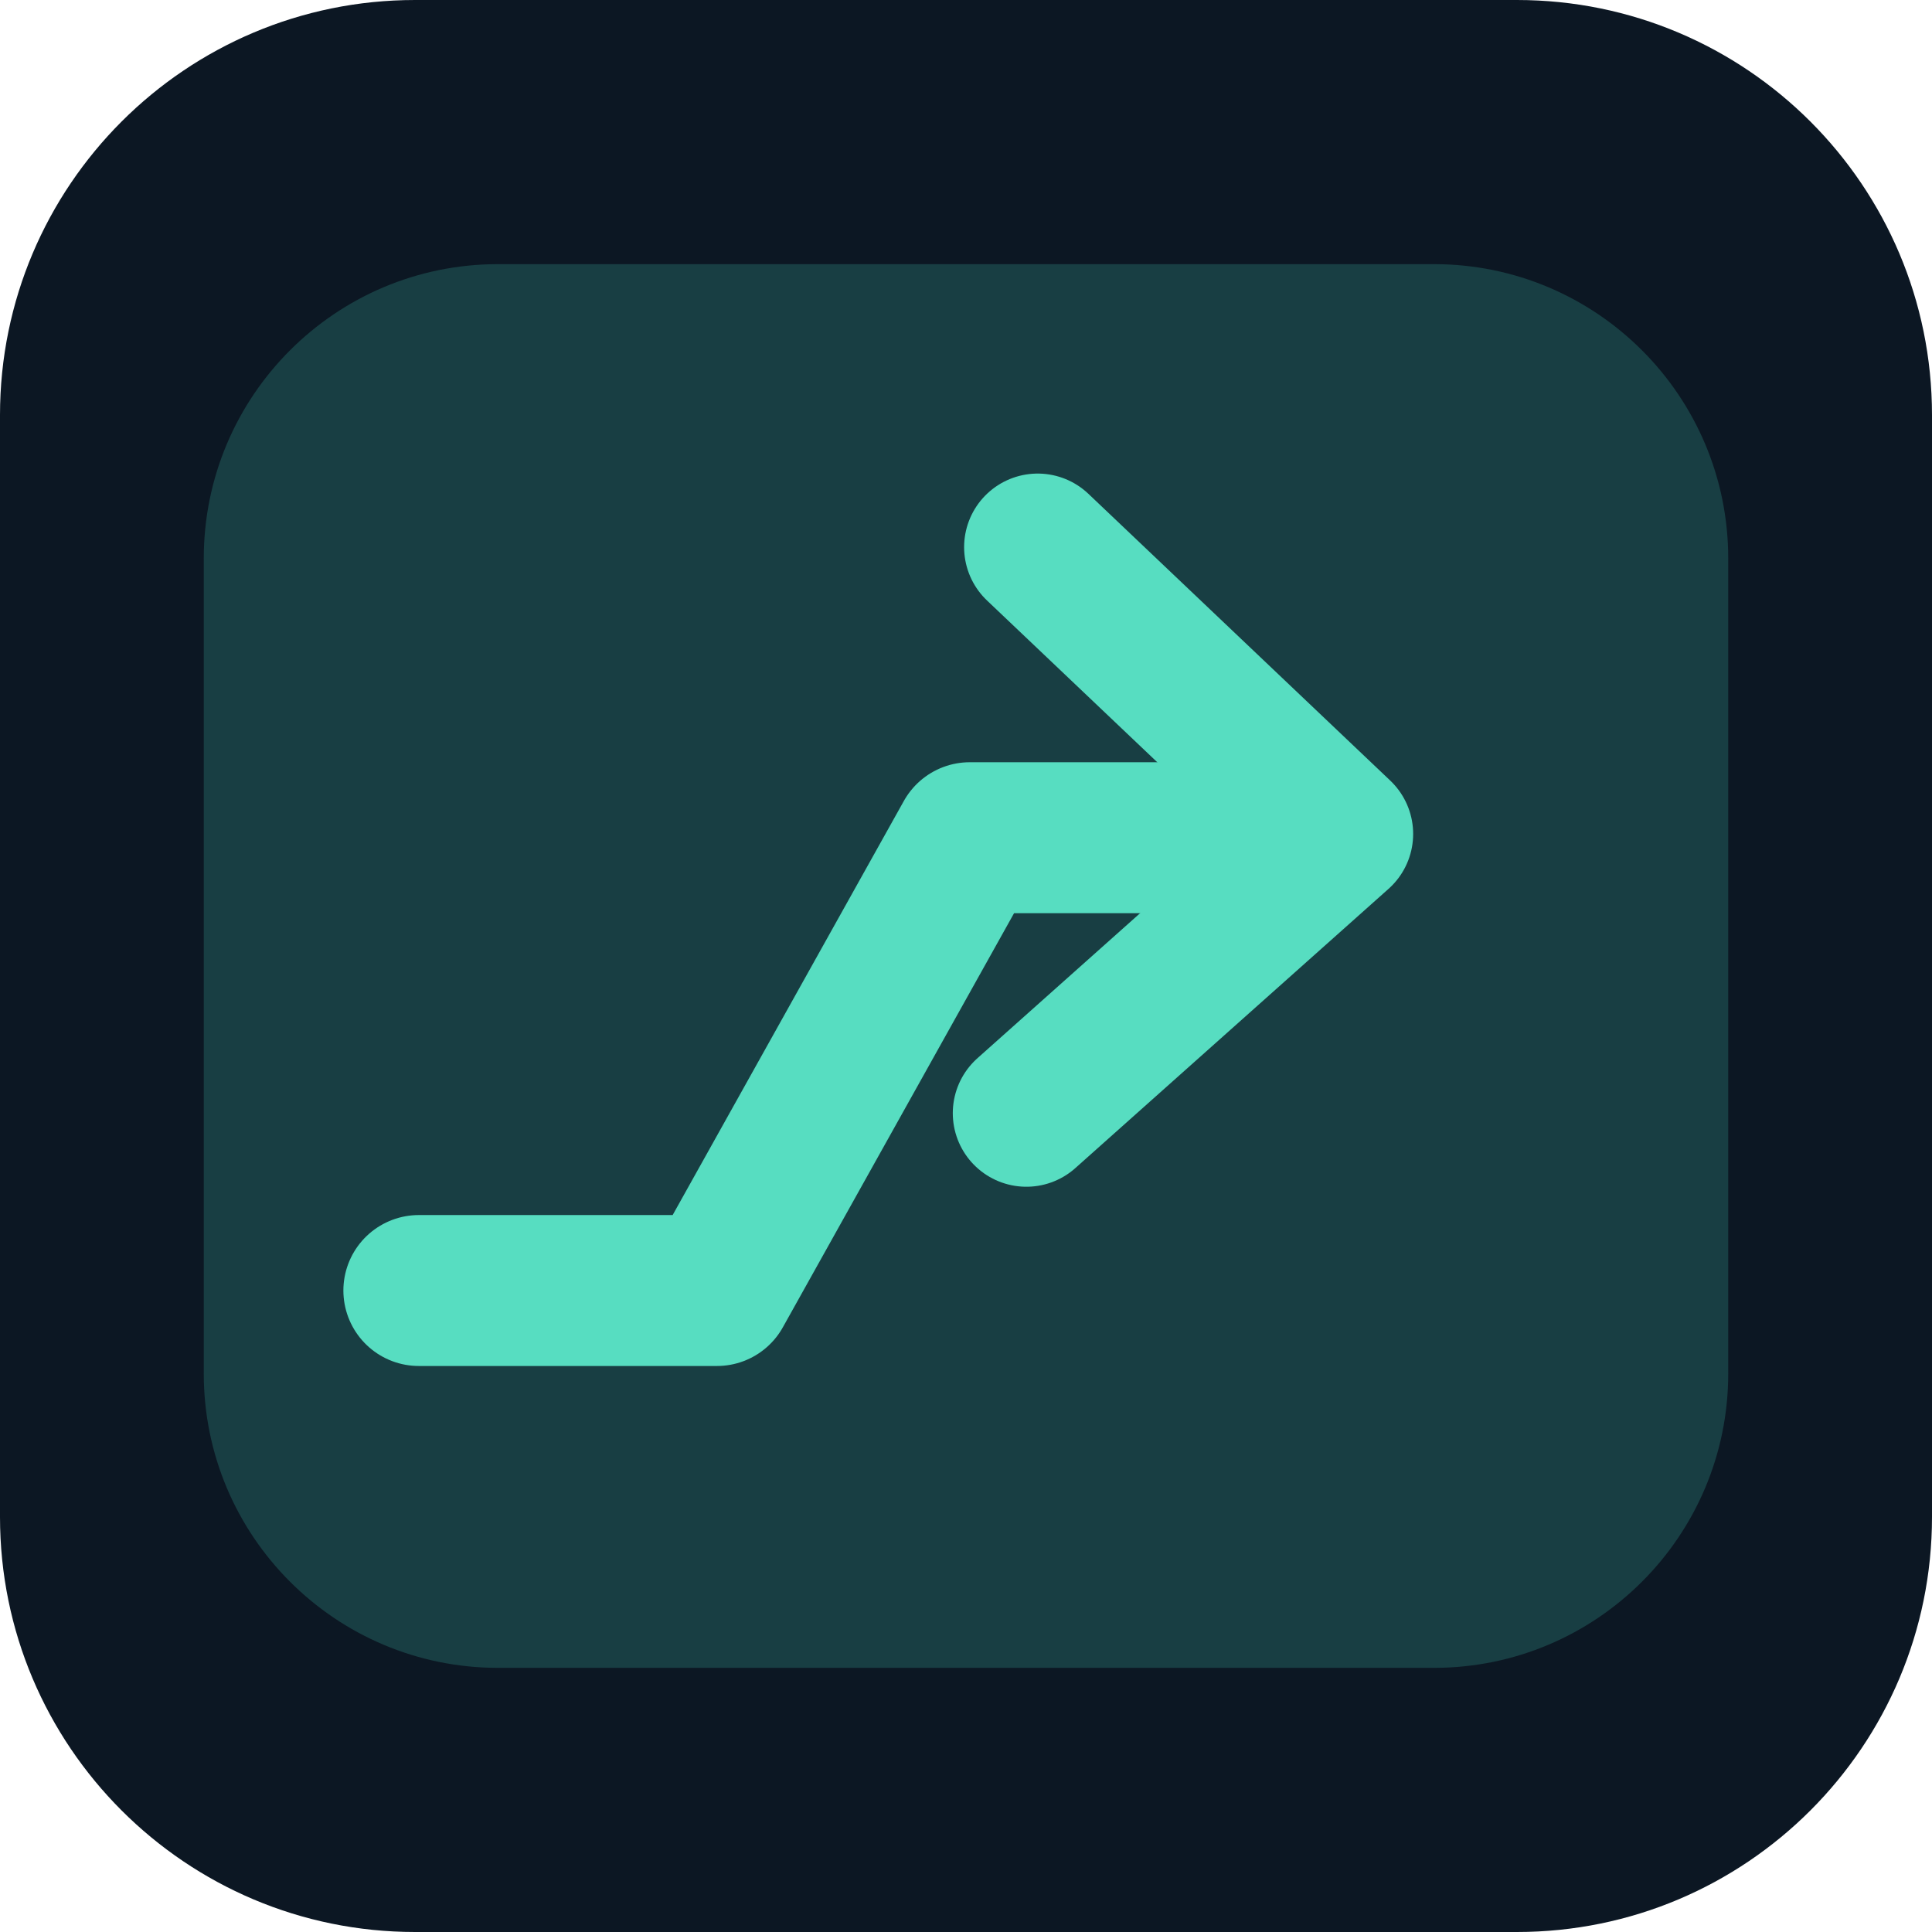
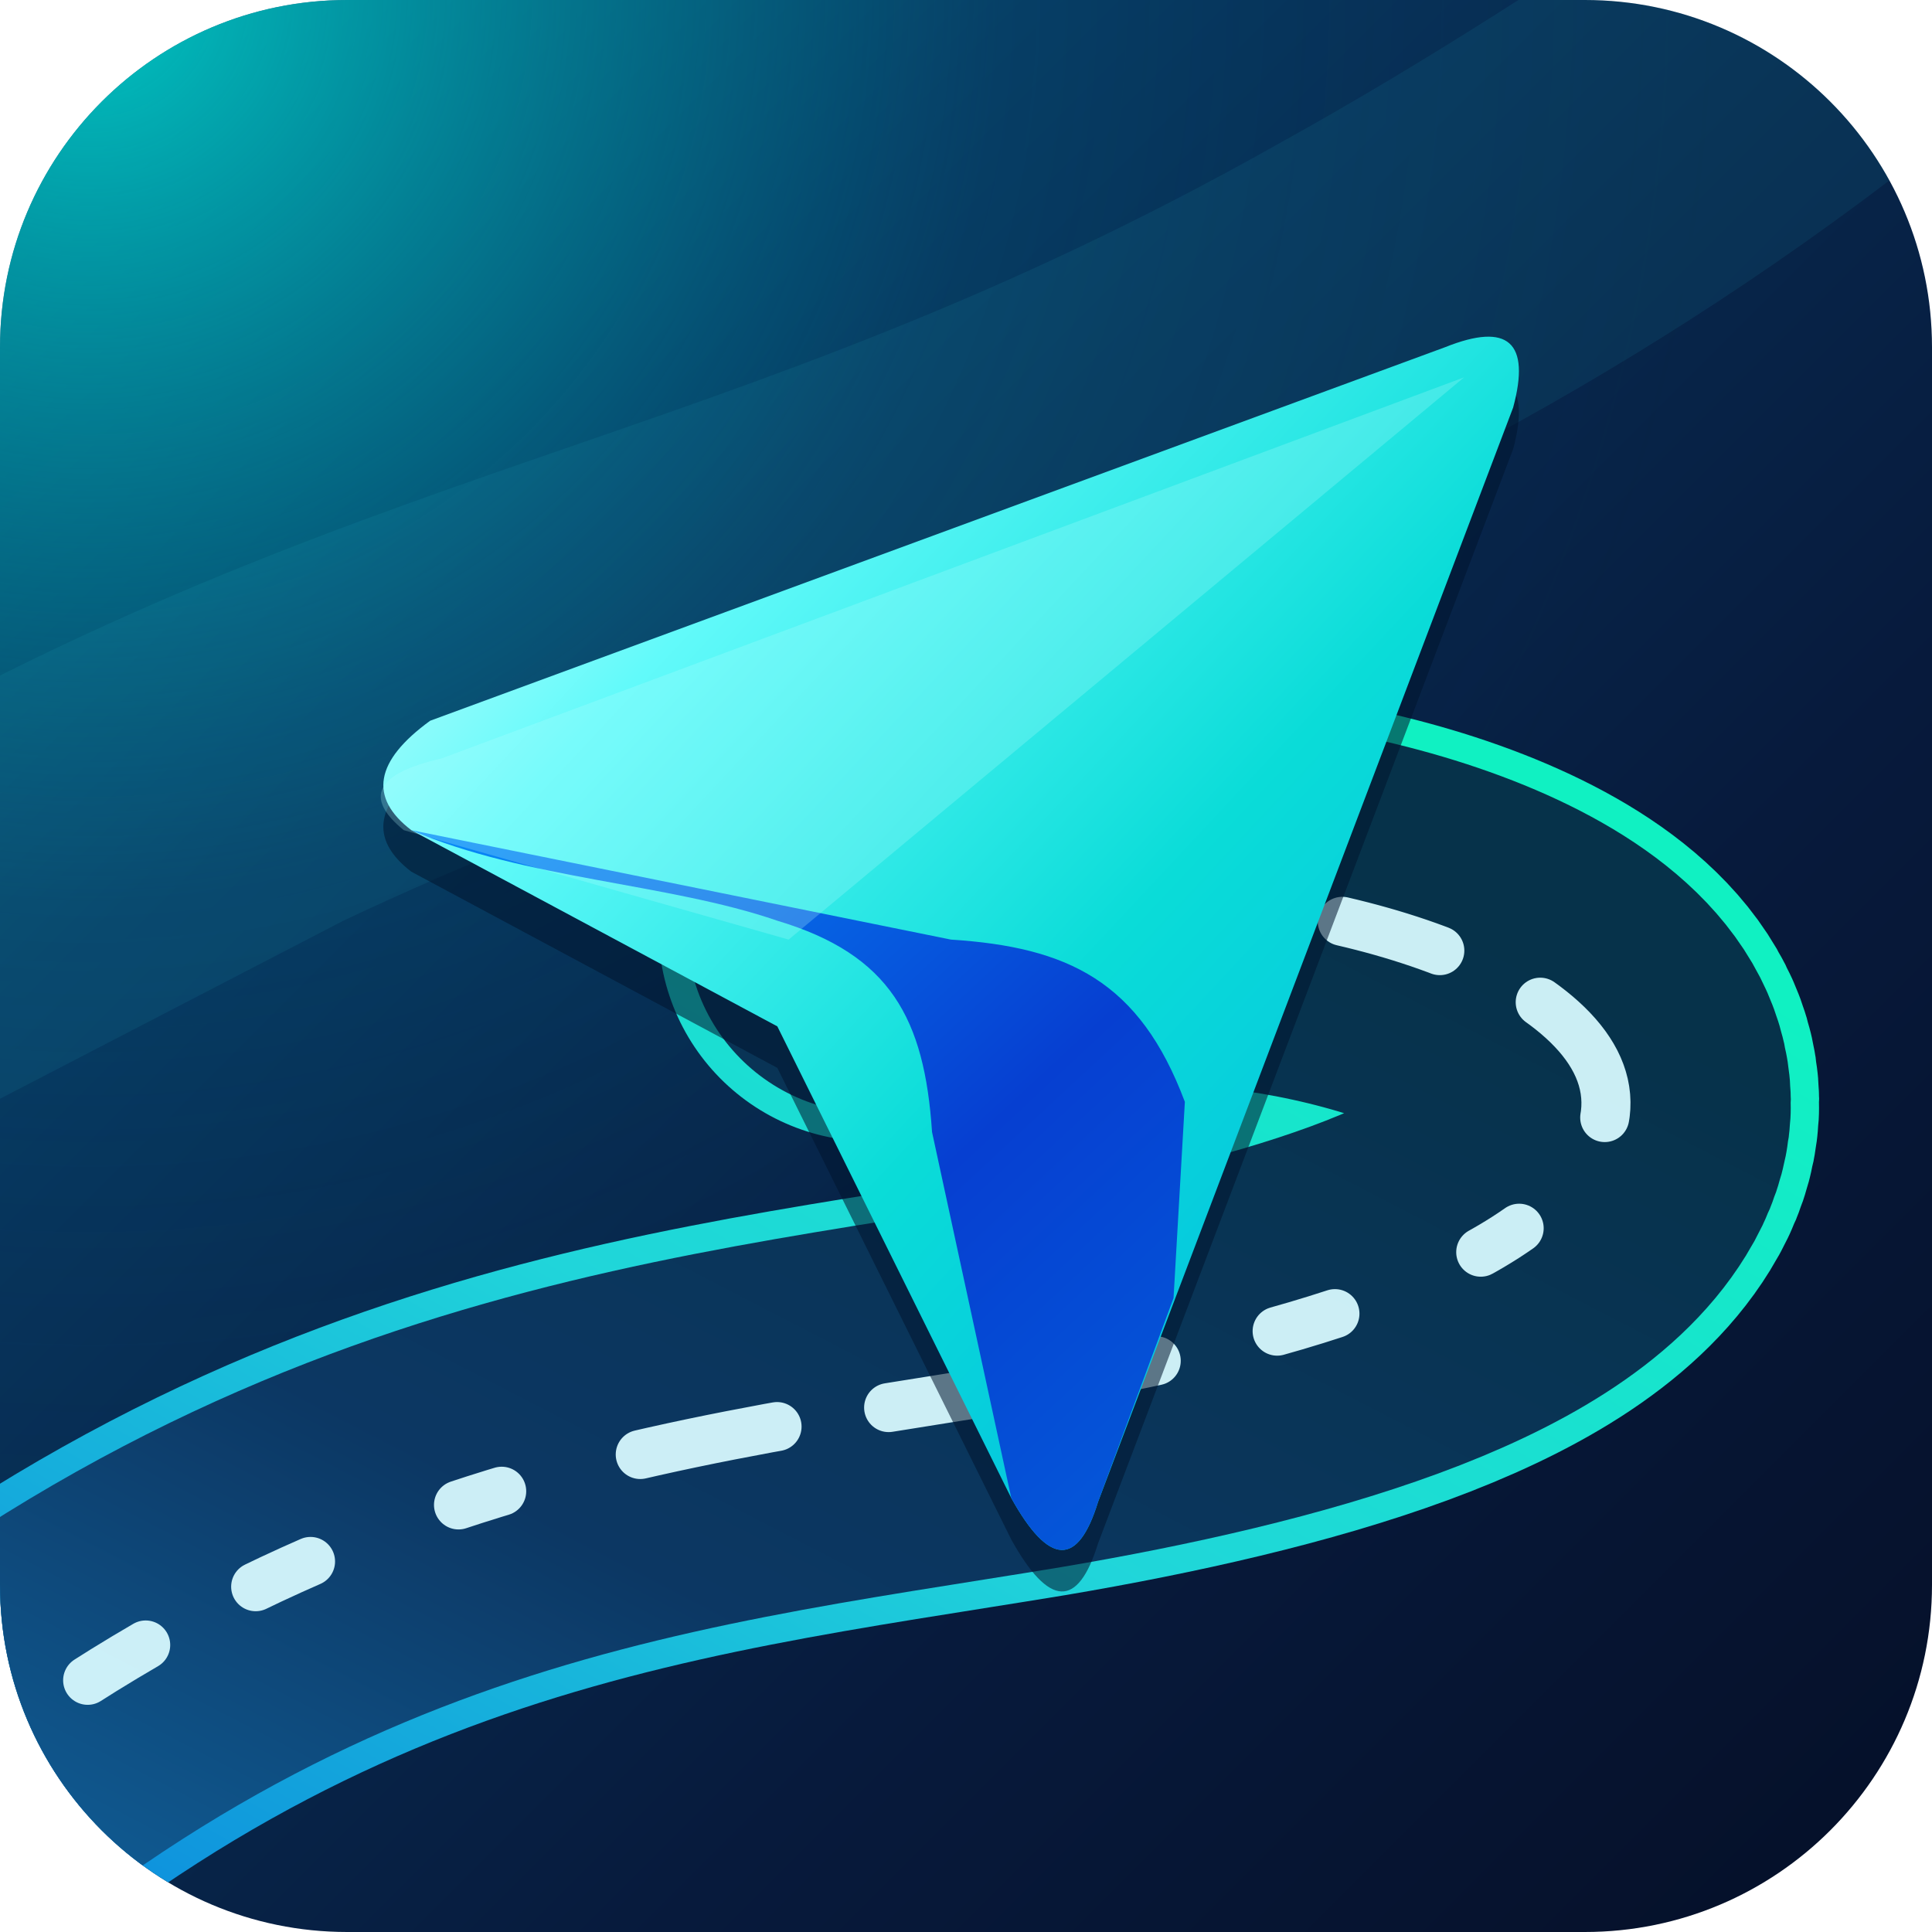
- <svg xmlns="http://www.w3.org/2000/svg" viewBox="0 0 512 512">
-   <rect width="512" height="512" rx="110" fill="#0c1723" />
-   <rect x="54" y="70" width="404" height="372" rx="78" fill="#183e43" />
-   <path d="M111 342h79l67-120h91" fill="none" stroke="#57ddc1" stroke-width="40" stroke-linecap="round" stroke-linejoin="round" />
-   <path d="m275 145 80 76-83 74" fill="none" stroke="#57ddc1" stroke-width="39" stroke-linecap="round" stroke-linejoin="round" />
+ <svg xmlns="http://www.w3.org/2000/svg" width="512" height="512" viewBox="0 0 512 512">
+   <defs>
+     <linearGradient id="bg" x1="0" y1="0" x2="1" y2="1">
+       <stop stop-color="#065b76" />
+       <stop offset=".27" stop-color="#07365e" />
+       <stop offset=".67" stop-color="#071a3c" />
+       <stop offset="1" stop-color="#050f27" />
+     </linearGradient>
+     <radialGradient id="glow" cx=".05" cy="0" r=".85">
+       <stop stop-color="#00d9d0" stop-opacity=".85" />
+       <stop offset=".55" stop-color="#007b9b" stop-opacity=".13" />
+       <stop offset="1" stop-color="#001c47" stop-opacity="0" />
+     </radialGradient>
+     <linearGradient id="road" x1="0" y1="1" x2=".9" y2="0">
+       <stop stop-color="#116ba8" />
+       <stop offset=".45" stop-color="#0c3763" />
+       <stop offset="1" stop-color="#06324a" />
+     </linearGradient>
+     <linearGradient id="roadEdge" x1="0" y1="1" x2="1" y2="0">
+       <stop stop-color="#0879de" />
+       <stop offset=".55" stop-color="#20d5da" />
+       <stop offset="1" stop-color="#10f1c2" />
+     </linearGradient>
+     <linearGradient id="arrow" x1="0" y1="0" x2="1" y2="1">
+       <stop stop-color="#e9ffff" />
+       <stop offset=".25" stop-color="#62fafa" />
+       <stop offset=".57" stop-color="#0adcd8" />
+       <stop offset="1" stop-color="#00b1e5" />
+     </linearGradient>
+     <linearGradient id="arrowLow" x1="0" y1="0" x2="1" y2="1">
+       <stop stop-color="#078df9" />
+       <stop offset=".58" stop-color="#063fd1" />
+       <stop offset="1" stop-color="#045bda" />
+     </linearGradient>
+     <clipPath id="round">
+       <rect width="512" height="512" rx="92" />
+     </clipPath>
+   </defs>
+   <g clip-path="url(#round)">
+     <rect width="512" height="512" fill="url(#bg)" />
+     <rect width="512" height="512" fill="url(#glow)" />
+     <path d="M-60 212C95 119 190 122 339 38C422-8 465-47 538-80L539 17C375 157 224 181 91 244L-44 314Z" fill="#23d9e1" opacity=".075" />
+     <path d="M-70 522C55 394 170 384 273 367C338 356 402 338 421 307C444 270 376 243 322 239C292 237 262 242 231 246" fill="none" stroke="url(#roadEdge)" stroke-width="113" stroke-linecap="round" />
+     <path d="M-70 522C55 394 170 384 273 367C338 356 402 338 421 307C444 270 376 243 322 239C292 237 262 242 231 246" fill="none" stroke="url(#road)" stroke-width="98" stroke-linecap="round" />
+     <path d="M-70 522C55 394 170 384 273 367C338 356 402 338 421 307C444 270 376 243 322 239C292 237 262 242 231 246" fill="none" stroke="#d8faff" stroke-width="13" stroke-dasharray="37 30 27 27 18 33 16 42 12 38" opacity=".94" stroke-linecap="round" />
+     <path d="M109 220Q92 207 114 191L383 92Q408 82 401 108L291 398Q283 424 268 397L206 272Z" fill="#00142d" opacity=".55" transform="translate(0 11)" />
+     <path d="M109 220Q92 207 114 191L383 92Q408 82 401 108L291 398Q283 424 268 397L206 272Z" fill="url(#arrow)" />
+     <path d="M109 220C139 233 177 234 206 244C236 253 245 270 247 300L268 397Q283 424 291 398L311 344L314 292C302 260 283 251 252 249L109 220Z" fill="url(#arrowLow)" />
+     <path d="M117 201L388 100L209 249L107 220Q91 207 117 201Z" fill="#b9ffff" opacity=".24" />
+   </g>
</svg>
